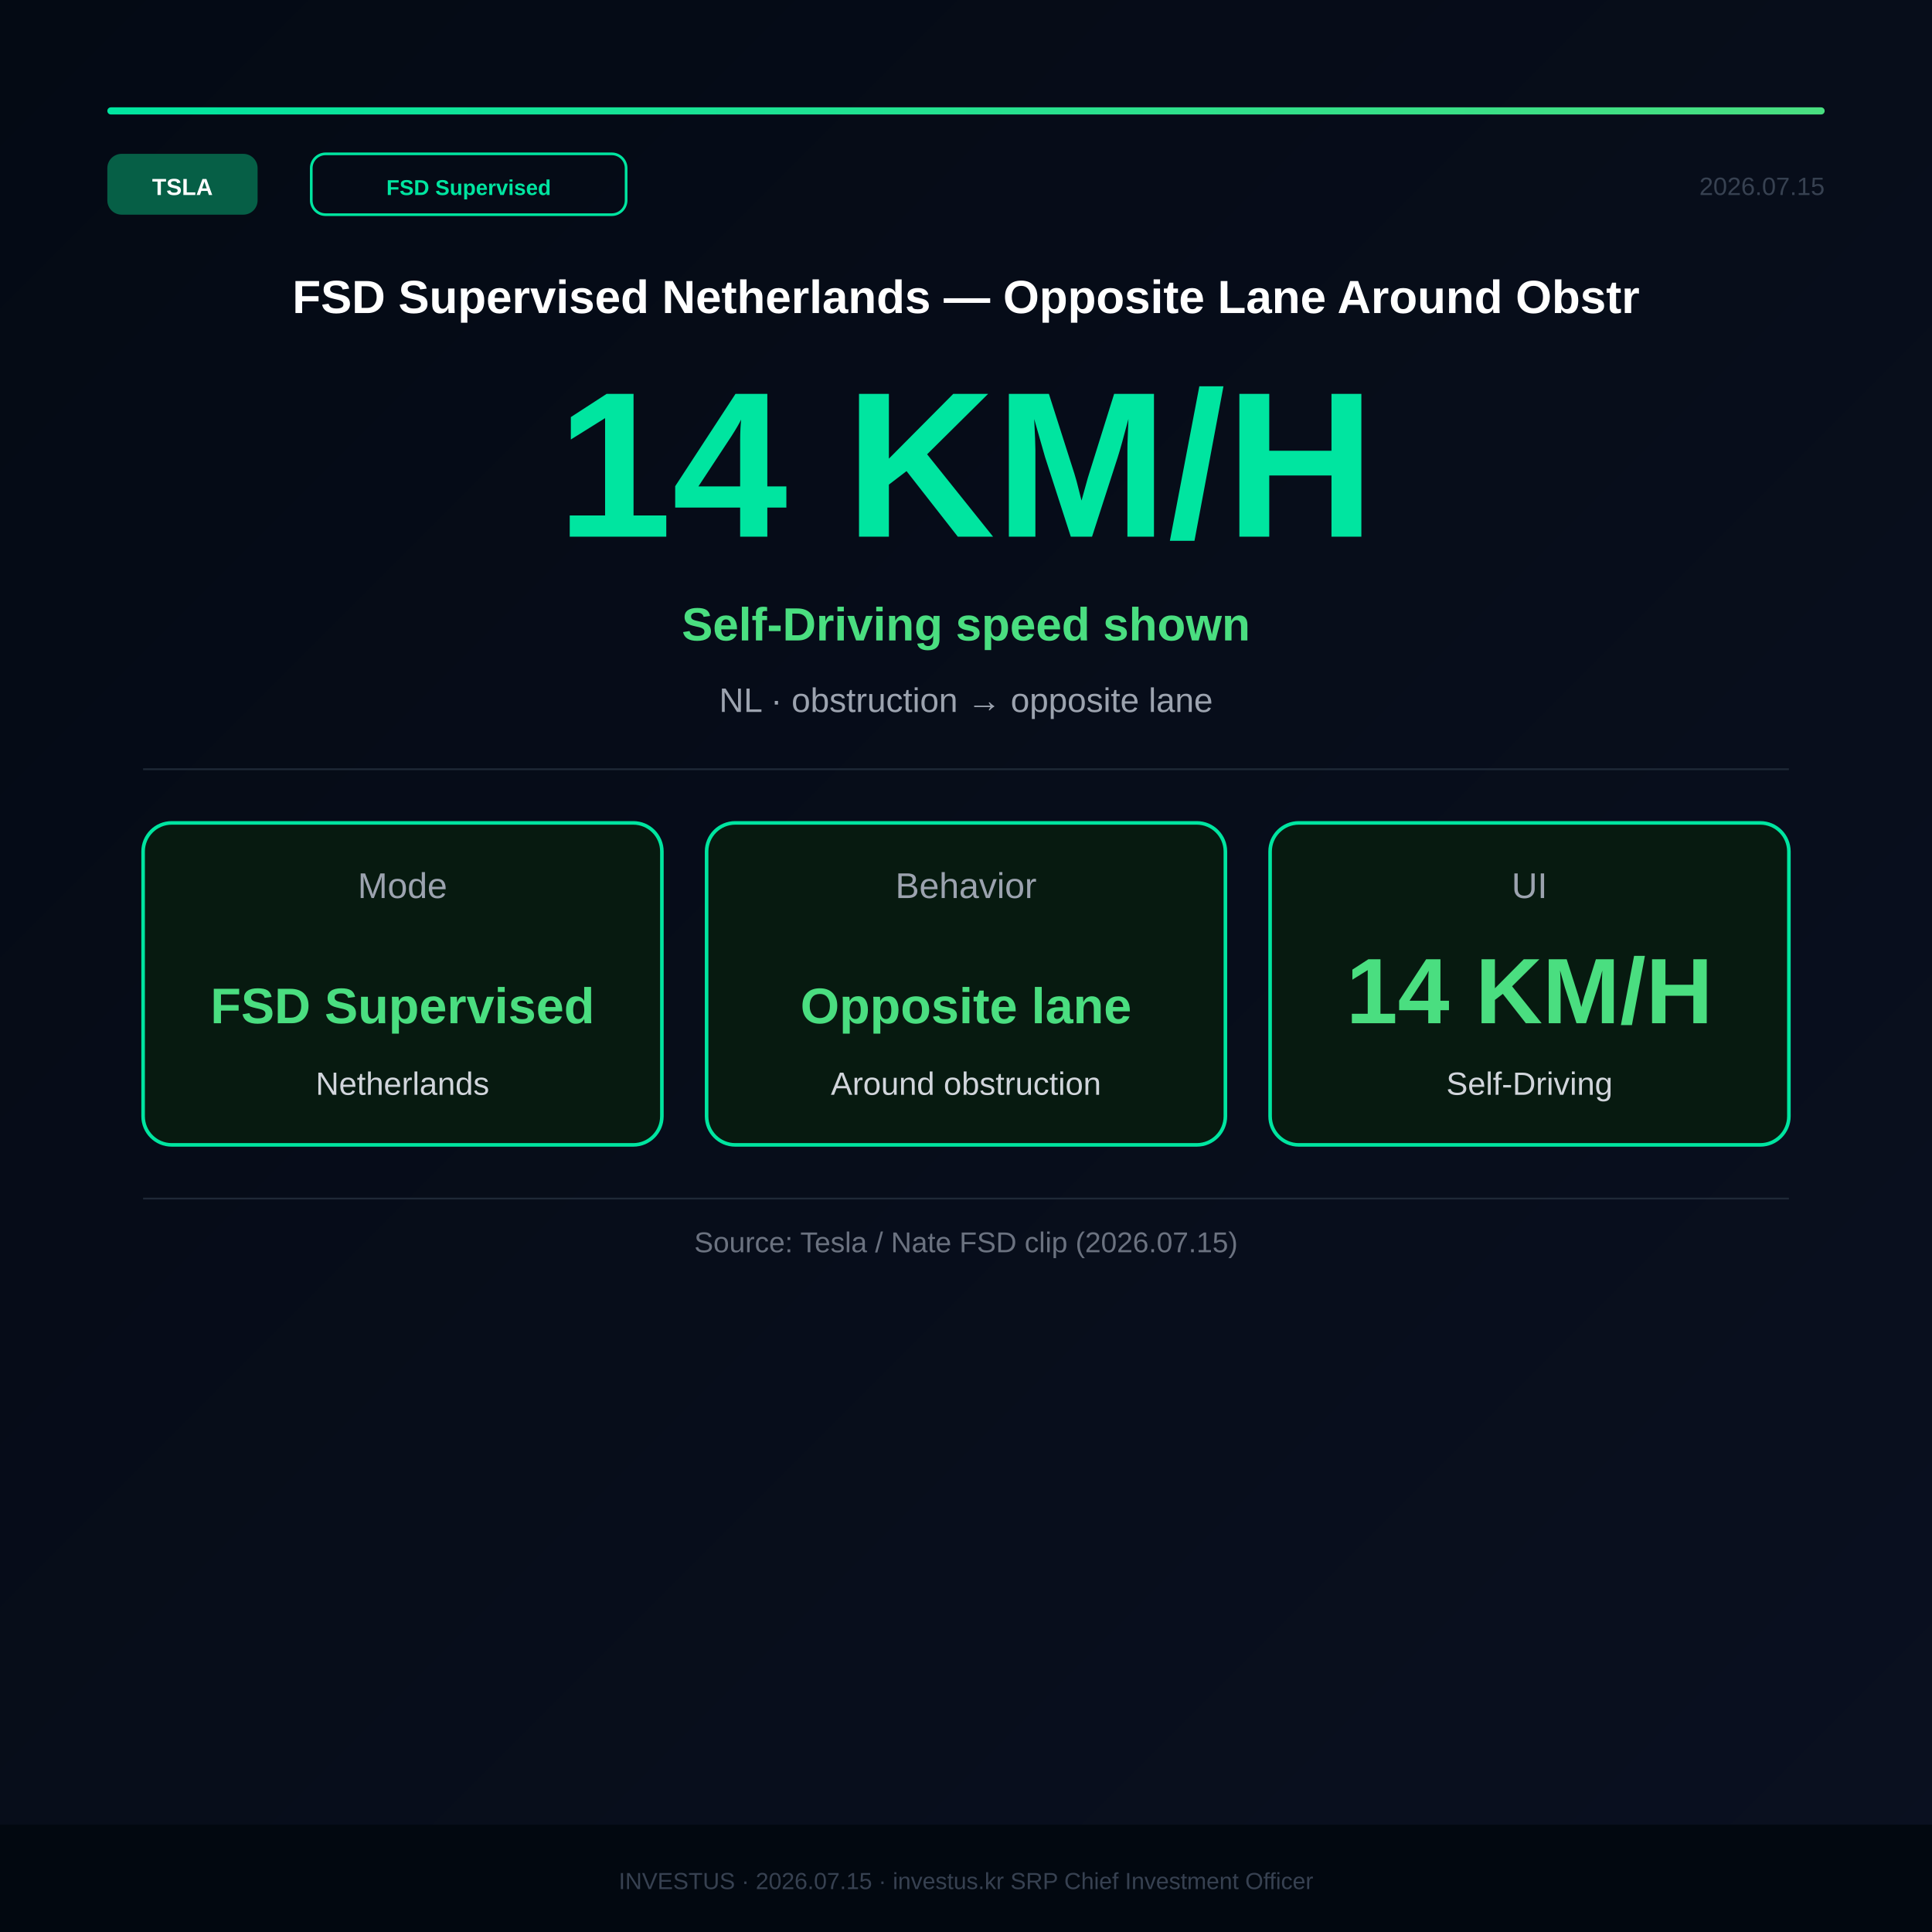
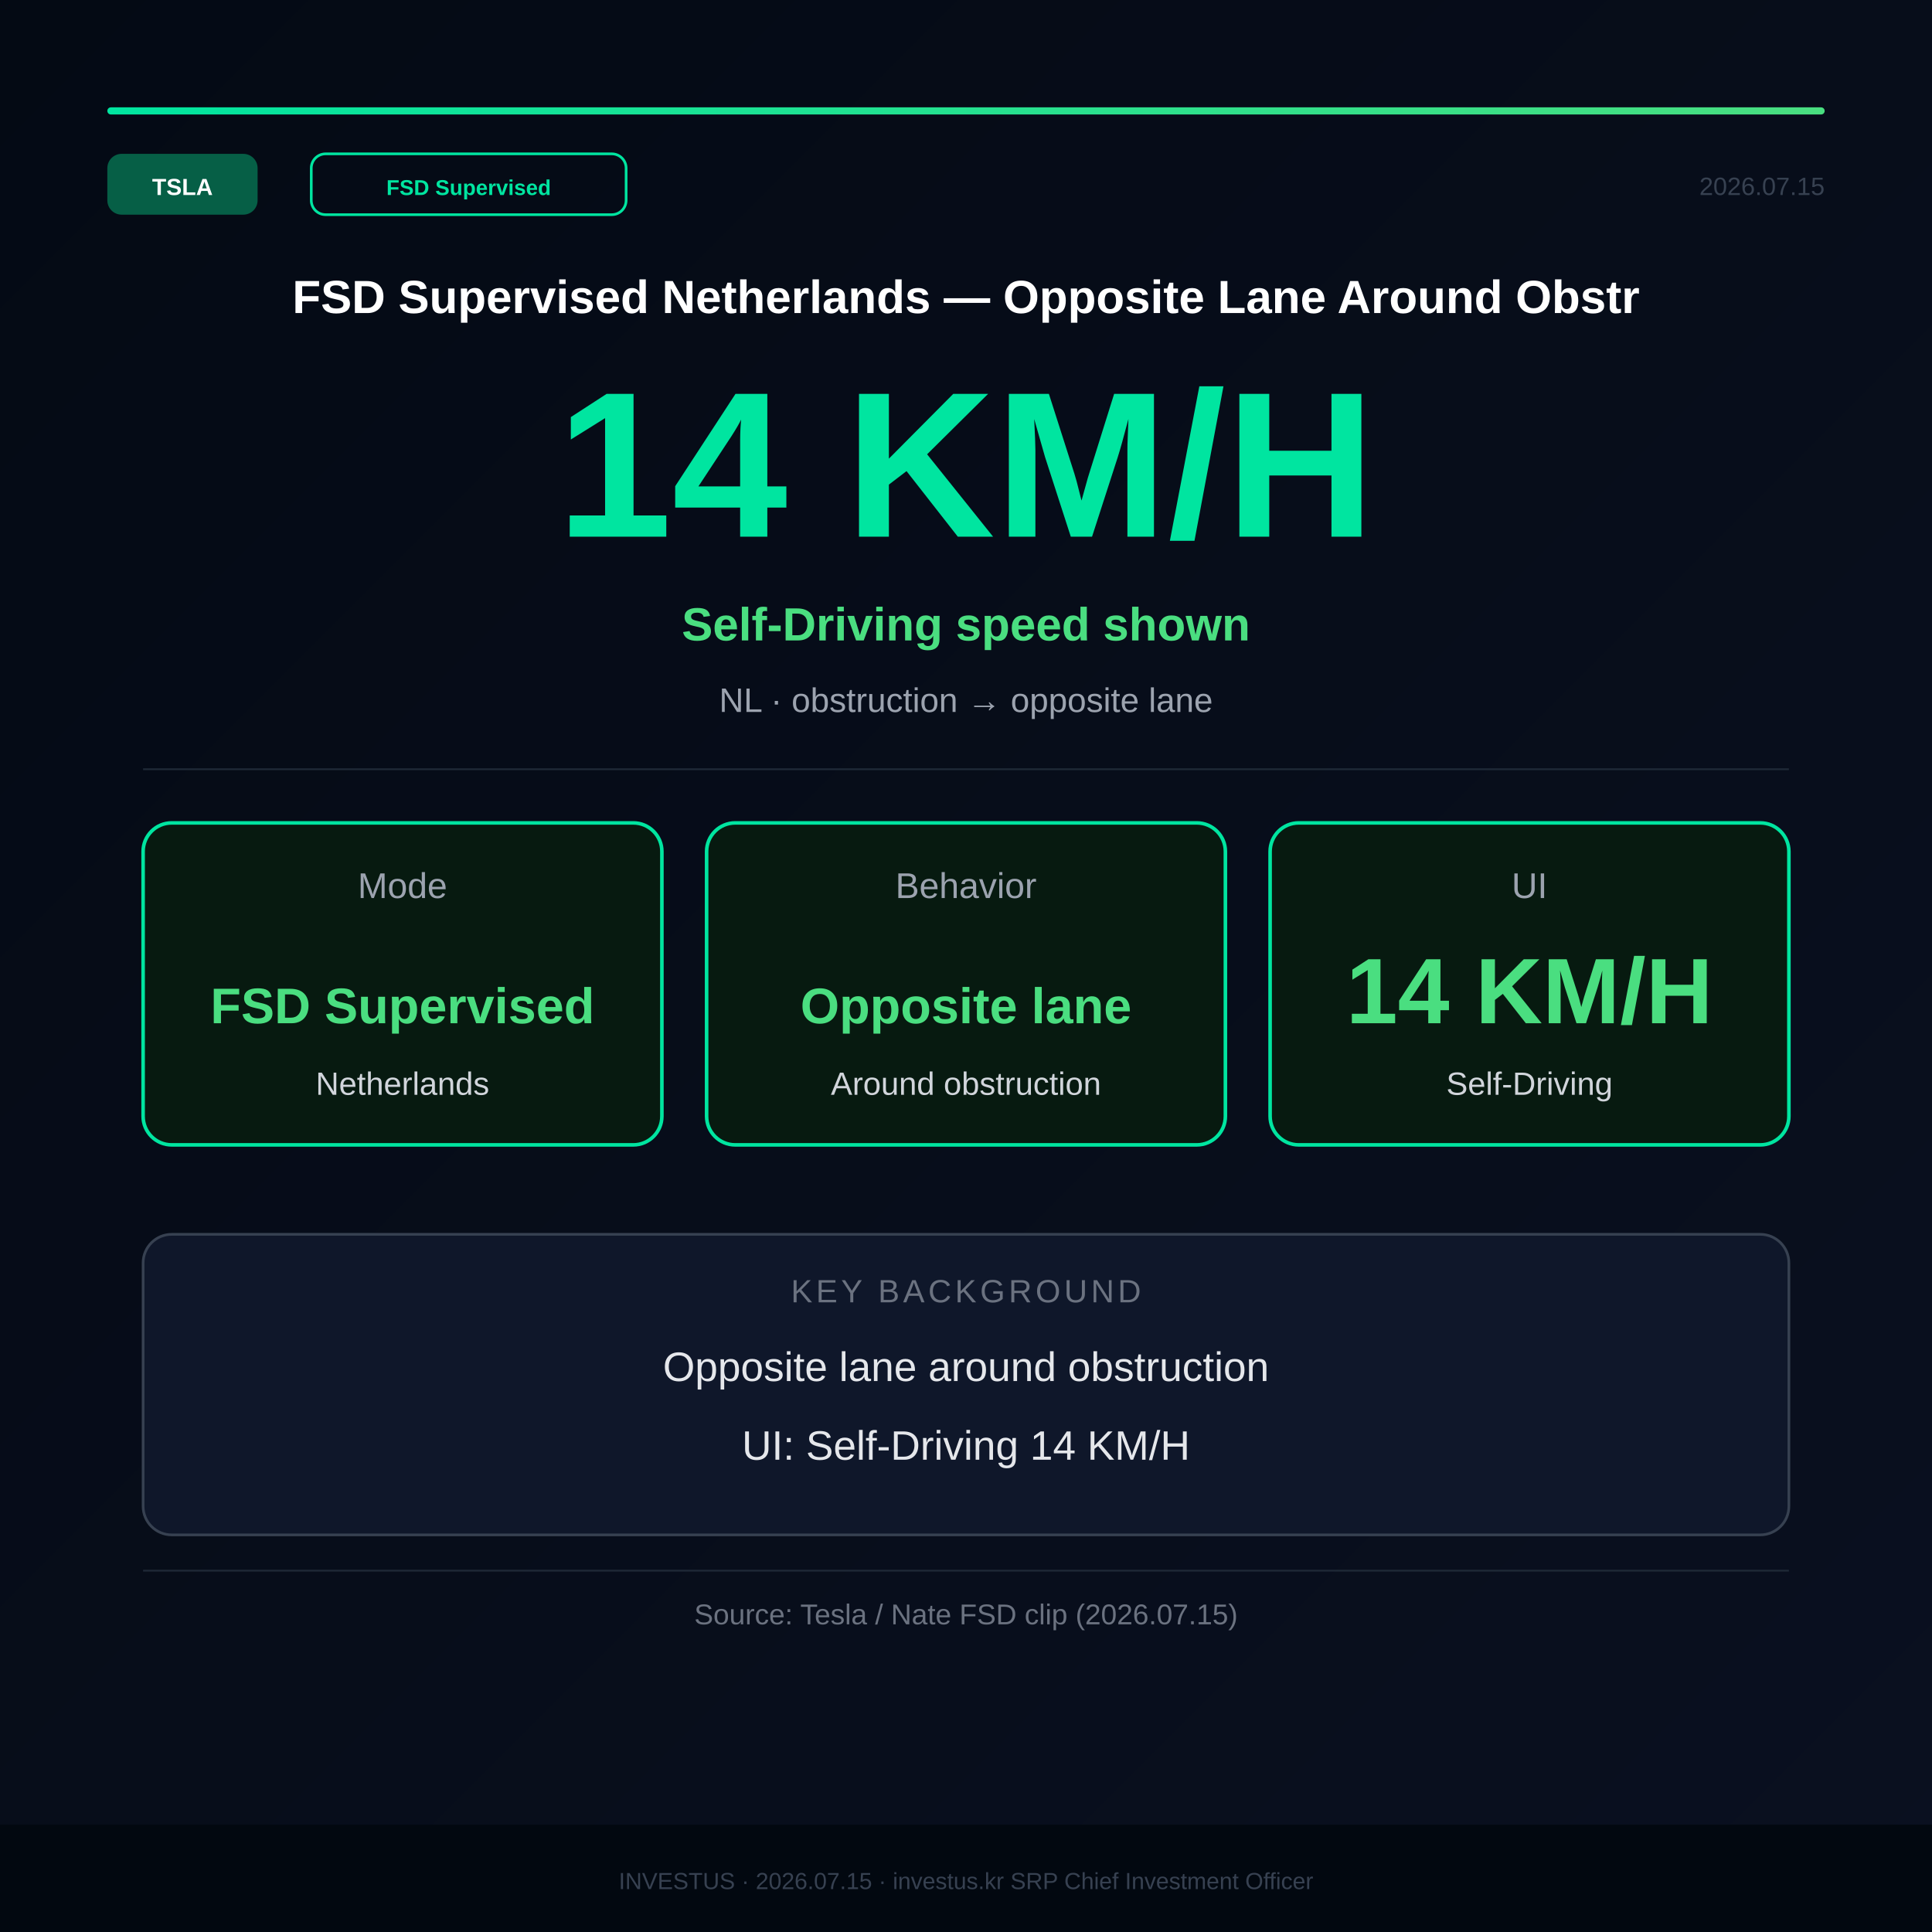
<svg xmlns="http://www.w3.org/2000/svg" viewBox="0 0 1080 1080" width="1080" height="1080">
  <defs>
    <linearGradient id="bg" x1="0%" y1="0%" x2="100%" y2="100%">
      <stop offset="0%" style="stop-color:#040a14" />
      <stop offset="100%" style="stop-color:#0a1020" />
    </linearGradient>
    <linearGradient id="grad" x1="0%" y1="0%" x2="100%" y2="0%">
      <stop offset="0%" style="stop-color:#00e5a0" />
      <stop offset="100%" style="stop-color:#4ade80" />
    </linearGradient>
  </defs>
  <rect width="1080" height="1080" fill="url(#bg)" />
  <rect x="60" y="60" width="960" height="4" fill="url(#grad)" rx="2" />
  <rect x="60" y="86" width="84" height="34" rx="8" fill="#065f46" />
  <text x="102.0" y="109" font-family="Arial Black, Arial" font-weight="900" font-size="13" fill="#ffffff" text-anchor="middle">TSLA</text>
  <rect x="174" y="86" width="176" height="34" rx="8" fill="none" stroke="#00e5a0" stroke-width="1.5" />
  <text x="262.0" y="109" font-family="Arial, sans-serif" font-weight="700" font-size="12" fill="#00e5a0" text-anchor="middle">FSD Supervised</text>
  <text x="1020" y="109" font-family="Arial, sans-serif" font-size="14" fill="#374151" text-anchor="end">2026.07.15</text>
  <text x="540" y="175" font-family="Arial Black, Arial" font-weight="900" font-size="26" fill="#ffffff" text-anchor="middle">FSD Supervised Netherlands — Opposite Lane Around Obstr</text>
  <text x="540" y="300" font-family="Arial Black, Arial" font-weight="900" font-size="116" fill="#00e5a0" text-anchor="middle">14 KM/H</text>
  <text x="540" y="358" font-family="Arial Black, Arial" font-weight="900" font-size="26" fill="#4ade80" text-anchor="middle">Self-Driving speed shown</text>
  <text x="540" y="398" font-family="Arial, sans-serif" font-size="19" fill="#9ca3af" text-anchor="middle">NL · obstruction → opposite lane</text>
  <line x1="80" y1="430" x2="1000" y2="430" stroke="#1f2937" stroke-width="1" />
  <rect x="80" y="460" width="290" height="180" rx="16" fill="#071a10" stroke="#00e5a0" stroke-width="2" />
  <text x="225.0" y="502" font-family="Arial, sans-serif" font-size="20" fill="#9ca3af" text-anchor="middle">Mode</text>
  <text x="225.0" y="572" font-family="Arial Black, Arial" font-weight="900" font-size="28" fill="#4ade80" text-anchor="middle">FSD Supervised</text>
  <text x="225.0" y="612" font-family="Arial, sans-serif" font-size="18" fill="#d1d5db" text-anchor="middle">Netherlands</text>
  <rect x="395" y="460" width="290" height="180" rx="16" fill="#071a10" stroke="#00e5a0" stroke-width="2" />
  <text x="540.0" y="502" font-family="Arial, sans-serif" font-size="20" fill="#9ca3af" text-anchor="middle">Behavior</text>
  <text x="540.0" y="572" font-family="Arial Black, Arial" font-weight="900" font-size="28" fill="#4ade80" text-anchor="middle">Opposite lane</text>
  <text x="540.0" y="612" font-family="Arial, sans-serif" font-size="18" fill="#d1d5db" text-anchor="middle">Around obstruction</text>
  <rect x="710" y="460" width="290" height="180" rx="16" fill="#071a10" stroke="#00e5a0" stroke-width="2" />
  <text x="855.0" y="502" font-family="Arial, sans-serif" font-size="20" fill="#9ca3af" text-anchor="middle">UI</text>
  <text x="855.0" y="572" font-family="Arial Black, Arial" font-weight="900" font-size="52" fill="#4ade80" text-anchor="middle">14 KM/H</text>
  <text x="855.0" y="612" font-family="Arial, sans-serif" font-size="18" fill="#d1d5db" text-anchor="middle">Self-Driving</text>
-   <line x1="80" y1="670" x2="1000" y2="670" stroke="#1f2937" stroke-width="1" />
-   <text x="540" y="700" font-family="Arial, sans-serif" font-size="16" fill="#6b7280" text-anchor="middle">Source: Tesla / Nate FSD clip (2026.07.15)</text>
+   <rect x="80" y="690" width="920" height="168" rx="16" fill="#0f172a" stroke="#374151" stroke-width="1.5" />
+   <text x="540" y="728" font-family="Arial, sans-serif" font-size="18" fill="#6b7280" text-anchor="middle" letter-spacing="2">KEY BACKGROUND</text>
+   <text x="540" y="772" font-family="Arial, sans-serif" font-size="23" fill="#e5e7eb" text-anchor="middle">Opposite lane around obstruction</text>
+   <text x="540" y="816" font-family="Arial, sans-serif" font-size="23" fill="#e5e7eb" text-anchor="middle">UI: Self-Driving 14 KM/H</text>
+   <line x1="80" y1="878" x2="1000" y2="878" stroke="#1f2937" stroke-width="1" />
+   <text x="540" y="908" font-family="Arial, sans-serif" font-size="16" fill="#6b7280" text-anchor="middle">Source: Tesla / Nate FSD clip (2026.07.15)</text>
  <rect x="0" y="1020" width="1080" height="60" fill="#020810" />
  <text x="540" y="1056" font-family="Arial, sans-serif" font-size="13" fill="#374151" text-anchor="middle">INVESTUS · 2026.07.15 · investus.kr SRP Chief Investment Officer</text>
</svg>
